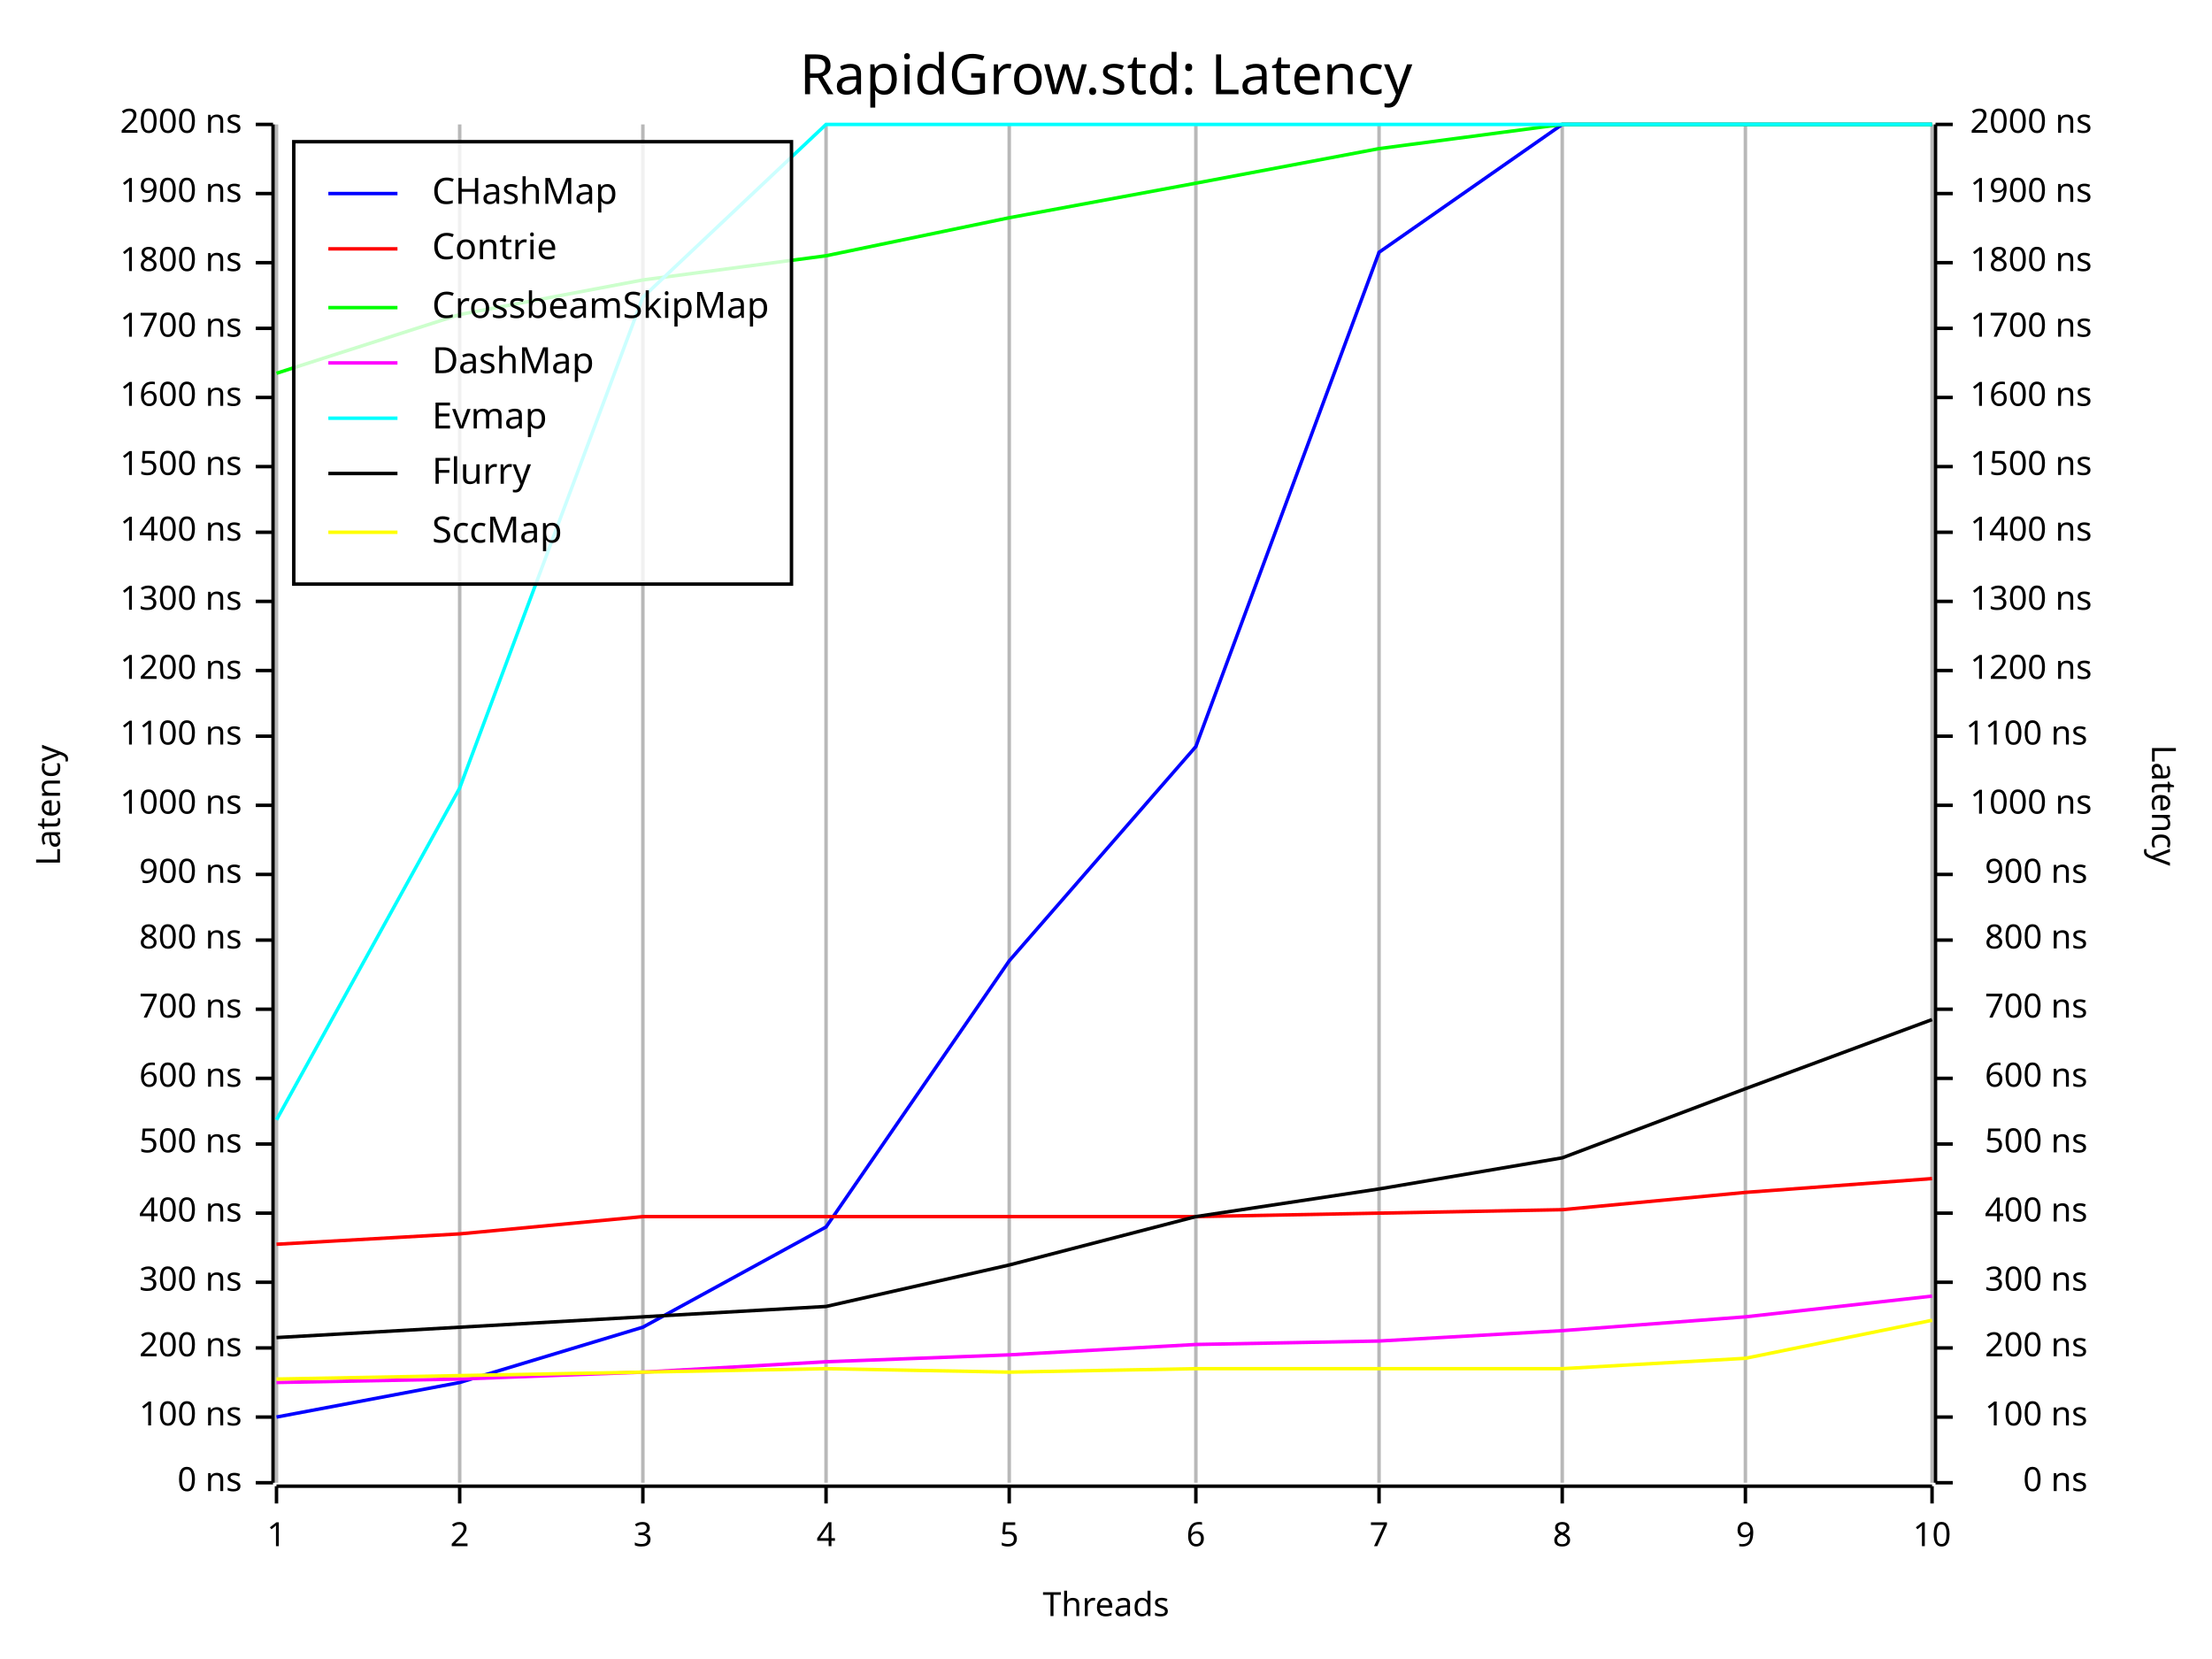
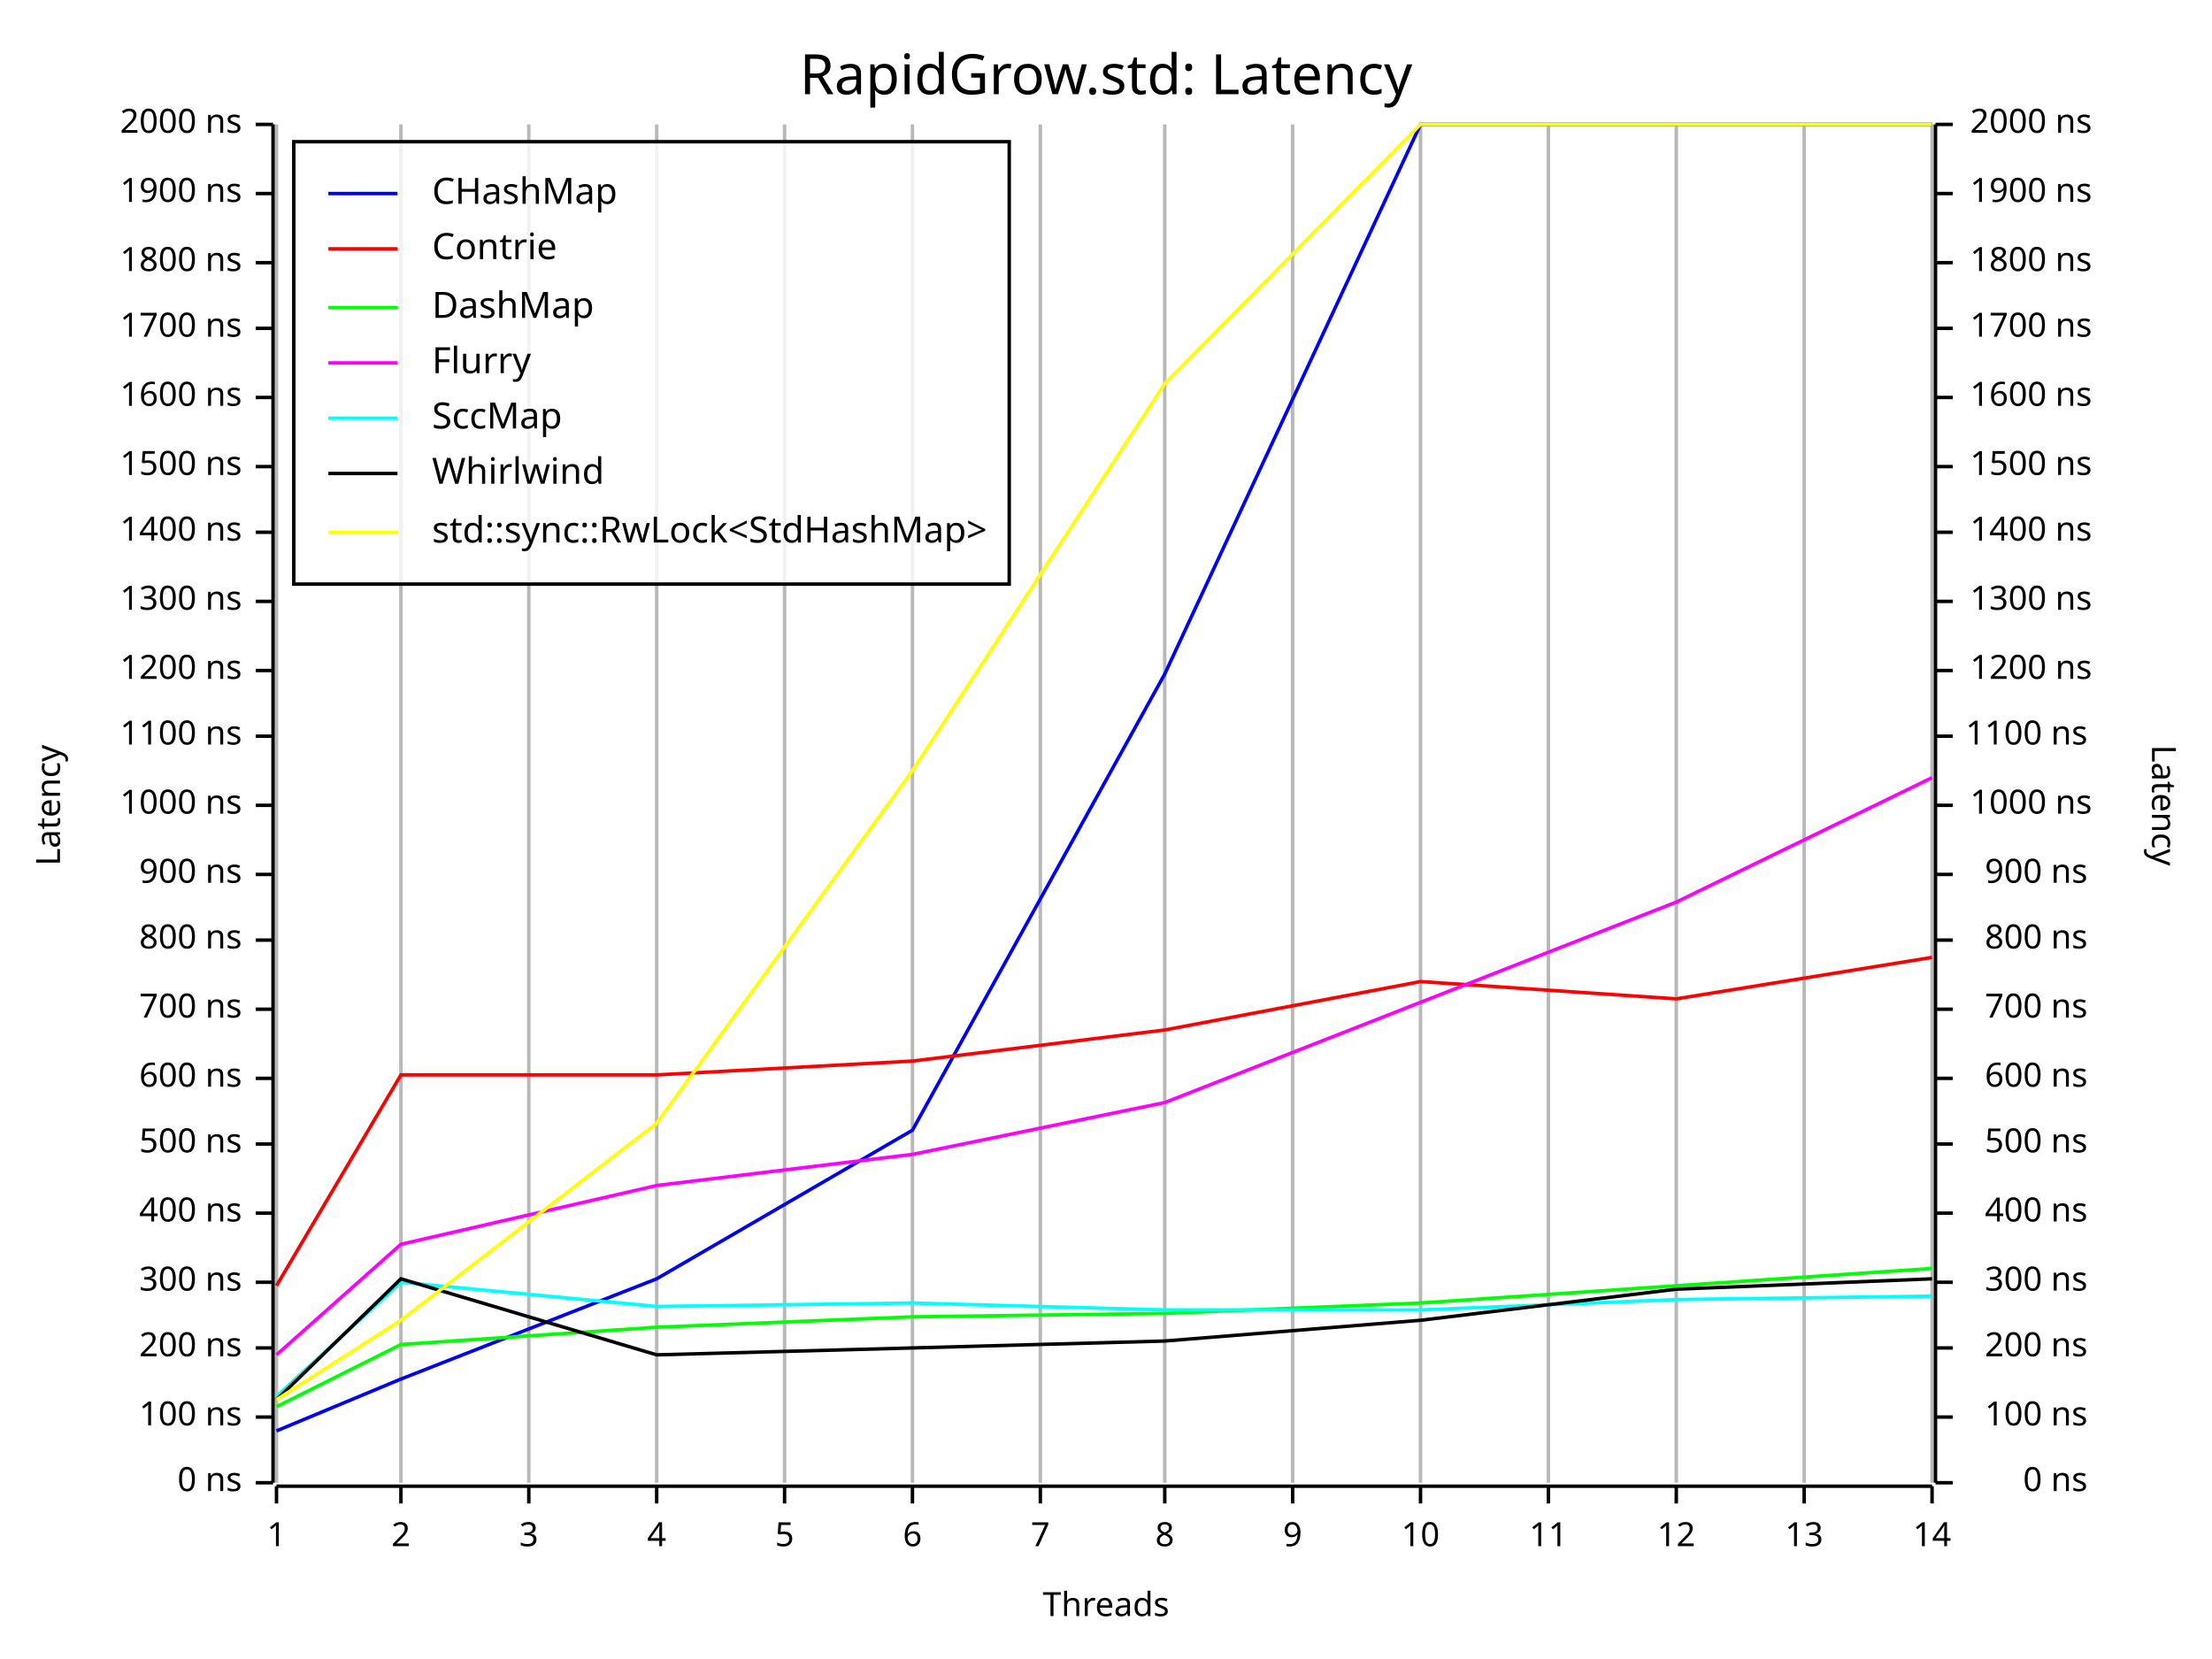
<svg xmlns="http://www.w3.org/2000/svg" width="640" height="480" viewBox="0 0 640 480">
  <rect x="0" y="0" width="640" height="480" opacity="1" fill="#FFFFFF" stroke="none" />
  <text x="320" y="15" dy="0.76em" text-anchor="middle" font-family="Fira Code" font-size="16.129" opacity="1" fill="#000000">
RapidGrow.std: Latency
</text>
  <line opacity="0.1" stroke="#000000" stroke-width="1" x1="80" y1="429" x2="80" y2="36" />
-   <line opacity="0.1" stroke="#000000" stroke-width="1" x1="133" y1="429" x2="133" y2="36" />
-   <line opacity="0.1" stroke="#000000" stroke-width="1" x1="186" y1="429" x2="186" y2="36" />
-   <line opacity="0.1" stroke="#000000" stroke-width="1" x1="239" y1="429" x2="239" y2="36" />
-   <line opacity="0.1" stroke="#000000" stroke-width="1" x1="292" y1="429" x2="292" y2="36" />
-   <line opacity="0.1" stroke="#000000" stroke-width="1" x1="346" y1="429" x2="346" y2="36" />
-   <line opacity="0.1" stroke="#000000" stroke-width="1" x1="399" y1="429" x2="399" y2="36" />
-   <line opacity="0.1" stroke="#000000" stroke-width="1" x1="452" y1="429" x2="452" y2="36" />
-   <line opacity="0.1" stroke="#000000" stroke-width="1" x1="505" y1="429" x2="505" y2="36" />
+   <line opacity="0.1" stroke="#000000" stroke-width="1" x1="116" y1="429" x2="116" y2="36" />
+   <line opacity="0.1" stroke="#000000" stroke-width="1" x1="153" y1="429" x2="153" y2="36" />
+   <line opacity="0.1" stroke="#000000" stroke-width="1" x1="190" y1="429" x2="190" y2="36" />
+   <line opacity="0.1" stroke="#000000" stroke-width="1" x1="227" y1="429" x2="227" y2="36" />
+   <line opacity="0.1" stroke="#000000" stroke-width="1" x1="264" y1="429" x2="264" y2="36" />
+   <line opacity="0.1" stroke="#000000" stroke-width="1" x1="301" y1="429" x2="301" y2="36" />
+   <line opacity="0.1" stroke="#000000" stroke-width="1" x1="337" y1="429" x2="337" y2="36" />
+   <line opacity="0.1" stroke="#000000" stroke-width="1" x1="374" y1="429" x2="374" y2="36" />
+   <line opacity="0.1" stroke="#000000" stroke-width="1" x1="411" y1="429" x2="411" y2="36" />
+   <line opacity="0.1" stroke="#000000" stroke-width="1" x1="448" y1="429" x2="448" y2="36" />
+   <line opacity="0.1" stroke="#000000" stroke-width="1" x1="485" y1="429" x2="485" y2="36" />
+   <line opacity="0.1" stroke="#000000" stroke-width="1" x1="522" y1="429" x2="522" y2="36" />
  <line opacity="0.1" stroke="#000000" stroke-width="1" x1="559" y1="429" x2="559" y2="36" />
  <text x="10" y="233" dy="0.76em" text-anchor="middle" font-family="sans-serif" font-size="9.677" opacity="1" fill="#000000" transform="rotate(270, 10, 233)">
Latency
</text>
  <text x="320" y="470" dy="-0.5ex" text-anchor="middle" font-family="sans-serif" font-size="9.677" opacity="1" fill="#000000">
Threads
</text>
  <text x="630" y="233" dy="0.76em" text-anchor="middle" font-family="sans-serif" font-size="9.677" opacity="1" fill="#000000" transform="rotate(90, 630, 233)">
Latency
</text>
  <line opacity="0.2" stroke="#000000" stroke-width="1" x1="80" y1="429" x2="80" y2="36" />
-   <line opacity="0.2" stroke="#000000" stroke-width="1" x1="133" y1="429" x2="133" y2="36" />
-   <line opacity="0.2" stroke="#000000" stroke-width="1" x1="186" y1="429" x2="186" y2="36" />
-   <line opacity="0.2" stroke="#000000" stroke-width="1" x1="239" y1="429" x2="239" y2="36" />
-   <line opacity="0.2" stroke="#000000" stroke-width="1" x1="292" y1="429" x2="292" y2="36" />
-   <line opacity="0.2" stroke="#000000" stroke-width="1" x1="346" y1="429" x2="346" y2="36" />
-   <line opacity="0.2" stroke="#000000" stroke-width="1" x1="399" y1="429" x2="399" y2="36" />
-   <line opacity="0.2" stroke="#000000" stroke-width="1" x1="452" y1="429" x2="452" y2="36" />
-   <line opacity="0.2" stroke="#000000" stroke-width="1" x1="505" y1="429" x2="505" y2="36" />
+   <line opacity="0.2" stroke="#000000" stroke-width="1" x1="116" y1="429" x2="116" y2="36" />
+   <line opacity="0.2" stroke="#000000" stroke-width="1" x1="153" y1="429" x2="153" y2="36" />
+   <line opacity="0.2" stroke="#000000" stroke-width="1" x1="190" y1="429" x2="190" y2="36" />
+   <line opacity="0.2" stroke="#000000" stroke-width="1" x1="227" y1="429" x2="227" y2="36" />
+   <line opacity="0.2" stroke="#000000" stroke-width="1" x1="264" y1="429" x2="264" y2="36" />
+   <line opacity="0.2" stroke="#000000" stroke-width="1" x1="301" y1="429" x2="301" y2="36" />
+   <line opacity="0.2" stroke="#000000" stroke-width="1" x1="337" y1="429" x2="337" y2="36" />
+   <line opacity="0.2" stroke="#000000" stroke-width="1" x1="374" y1="429" x2="374" y2="36" />
+   <line opacity="0.2" stroke="#000000" stroke-width="1" x1="411" y1="429" x2="411" y2="36" />
+   <line opacity="0.2" stroke="#000000" stroke-width="1" x1="448" y1="429" x2="448" y2="36" />
+   <line opacity="0.2" stroke="#000000" stroke-width="1" x1="485" y1="429" x2="485" y2="36" />
+   <line opacity="0.2" stroke="#000000" stroke-width="1" x1="522" y1="429" x2="522" y2="36" />
  <line opacity="0.2" stroke="#000000" stroke-width="1" x1="559" y1="429" x2="559" y2="36" />
  <polyline fill="none" opacity="1" stroke="#000000" stroke-width="1" points="79,36 79,429 " />
  <text x="70" y="429" dy="0.5ex" text-anchor="end" font-family="sans-serif" font-size="9.677" opacity="1" fill="#000000">
0 ns
</text>
  <polyline fill="none" opacity="1" stroke="#000000" stroke-width="1" points="74,429 79,429 " />
  <text x="70" y="410" dy="0.5ex" text-anchor="end" font-family="sans-serif" font-size="9.677" opacity="1" fill="#000000">
100 ns
</text>
  <polyline fill="none" opacity="1" stroke="#000000" stroke-width="1" points="74,410 79,410 " />
  <text x="70" y="390" dy="0.5ex" text-anchor="end" font-family="sans-serif" font-size="9.677" opacity="1" fill="#000000">
200 ns
</text>
  <polyline fill="none" opacity="1" stroke="#000000" stroke-width="1" points="74,390 79,390 " />
  <text x="70" y="371" dy="0.5ex" text-anchor="end" font-family="sans-serif" font-size="9.677" opacity="1" fill="#000000">
300 ns
</text>
  <polyline fill="none" opacity="1" stroke="#000000" stroke-width="1" points="74,371 79,371 " />
  <text x="70" y="351" dy="0.5ex" text-anchor="end" font-family="sans-serif" font-size="9.677" opacity="1" fill="#000000">
400 ns
</text>
  <polyline fill="none" opacity="1" stroke="#000000" stroke-width="1" points="74,351 79,351 " />
  <text x="70" y="331" dy="0.5ex" text-anchor="end" font-family="sans-serif" font-size="9.677" opacity="1" fill="#000000">
500 ns
</text>
  <polyline fill="none" opacity="1" stroke="#000000" stroke-width="1" points="74,331 79,331 " />
  <text x="70" y="312" dy="0.5ex" text-anchor="end" font-family="sans-serif" font-size="9.677" opacity="1" fill="#000000">
600 ns
</text>
  <polyline fill="none" opacity="1" stroke="#000000" stroke-width="1" points="74,312 79,312 " />
  <text x="70" y="292" dy="0.5ex" text-anchor="end" font-family="sans-serif" font-size="9.677" opacity="1" fill="#000000">
700 ns
</text>
  <polyline fill="none" opacity="1" stroke="#000000" stroke-width="1" points="74,292 79,292 " />
  <text x="70" y="272" dy="0.5ex" text-anchor="end" font-family="sans-serif" font-size="9.677" opacity="1" fill="#000000">
800 ns
</text>
  <polyline fill="none" opacity="1" stroke="#000000" stroke-width="1" points="74,272 79,272 " />
  <text x="70" y="253" dy="0.5ex" text-anchor="end" font-family="sans-serif" font-size="9.677" opacity="1" fill="#000000">
900 ns
</text>
  <polyline fill="none" opacity="1" stroke="#000000" stroke-width="1" points="74,253 79,253 " />
  <text x="70" y="233" dy="0.5ex" text-anchor="end" font-family="sans-serif" font-size="9.677" opacity="1" fill="#000000">
1000 ns
</text>
  <polyline fill="none" opacity="1" stroke="#000000" stroke-width="1" points="74,233 79,233 " />
  <text x="70" y="213" dy="0.5ex" text-anchor="end" font-family="sans-serif" font-size="9.677" opacity="1" fill="#000000">
1100 ns
</text>
  <polyline fill="none" opacity="1" stroke="#000000" stroke-width="1" points="74,213 79,213 " />
  <text x="70" y="194" dy="0.5ex" text-anchor="end" font-family="sans-serif" font-size="9.677" opacity="1" fill="#000000">
1200 ns
</text>
  <polyline fill="none" opacity="1" stroke="#000000" stroke-width="1" points="74,194 79,194 " />
  <text x="70" y="174" dy="0.5ex" text-anchor="end" font-family="sans-serif" font-size="9.677" opacity="1" fill="#000000">
1300 ns
</text>
  <polyline fill="none" opacity="1" stroke="#000000" stroke-width="1" points="74,174 79,174 " />
  <text x="70" y="154" dy="0.5ex" text-anchor="end" font-family="sans-serif" font-size="9.677" opacity="1" fill="#000000">
1400 ns
</text>
  <polyline fill="none" opacity="1" stroke="#000000" stroke-width="1" points="74,154 79,154 " />
  <text x="70" y="135" dy="0.5ex" text-anchor="end" font-family="sans-serif" font-size="9.677" opacity="1" fill="#000000">
1500 ns
</text>
  <polyline fill="none" opacity="1" stroke="#000000" stroke-width="1" points="74,135 79,135 " />
  <text x="70" y="115" dy="0.5ex" text-anchor="end" font-family="sans-serif" font-size="9.677" opacity="1" fill="#000000">
1600 ns
</text>
  <polyline fill="none" opacity="1" stroke="#000000" stroke-width="1" points="74,115 79,115 " />
  <text x="70" y="95" dy="0.5ex" text-anchor="end" font-family="sans-serif" font-size="9.677" opacity="1" fill="#000000">
1700 ns
</text>
  <polyline fill="none" opacity="1" stroke="#000000" stroke-width="1" points="74,95 79,95 " />
  <text x="70" y="76" dy="0.5ex" text-anchor="end" font-family="sans-serif" font-size="9.677" opacity="1" fill="#000000">
1800 ns
</text>
  <polyline fill="none" opacity="1" stroke="#000000" stroke-width="1" points="74,76 79,76 " />
  <text x="70" y="56" dy="0.5ex" text-anchor="end" font-family="sans-serif" font-size="9.677" opacity="1" fill="#000000">
1900 ns
</text>
  <polyline fill="none" opacity="1" stroke="#000000" stroke-width="1" points="74,56 79,56 " />
  <text x="70" y="36" dy="0.5ex" text-anchor="end" font-family="sans-serif" font-size="9.677" opacity="1" fill="#000000">
2000 ns
</text>
  <polyline fill="none" opacity="1" stroke="#000000" stroke-width="1" points="74,36 79,36 " />
  <polyline fill="none" opacity="1" stroke="#000000" stroke-width="1" points="80,430 559,430 " />
  <text x="80" y="440" dy="0.76em" text-anchor="middle" font-family="sans-serif" font-size="9.677" opacity="1" fill="#000000">
1
</text>
  <polyline fill="none" opacity="1" stroke="#000000" stroke-width="1" points="80,430 80,435 " />
-   <text x="133" y="440" dy="0.76em" text-anchor="middle" font-family="sans-serif" font-size="9.677" opacity="1" fill="#000000">
+   <text x="116" y="440" dy="0.76em" text-anchor="middle" font-family="sans-serif" font-size="9.677" opacity="1" fill="#000000">
2
</text>
-   <polyline fill="none" opacity="1" stroke="#000000" stroke-width="1" points="133,430 133,435 " />
-   <text x="186" y="440" dy="0.76em" text-anchor="middle" font-family="sans-serif" font-size="9.677" opacity="1" fill="#000000">
+   <polyline fill="none" opacity="1" stroke="#000000" stroke-width="1" points="116,430 116,435 " />
+   <text x="153" y="440" dy="0.76em" text-anchor="middle" font-family="sans-serif" font-size="9.677" opacity="1" fill="#000000">
3
</text>
-   <polyline fill="none" opacity="1" stroke="#000000" stroke-width="1" points="186,430 186,435 " />
-   <text x="239" y="440" dy="0.76em" text-anchor="middle" font-family="sans-serif" font-size="9.677" opacity="1" fill="#000000">
+   <polyline fill="none" opacity="1" stroke="#000000" stroke-width="1" points="153,430 153,435 " />
+   <text x="190" y="440" dy="0.76em" text-anchor="middle" font-family="sans-serif" font-size="9.677" opacity="1" fill="#000000">
4
</text>
-   <polyline fill="none" opacity="1" stroke="#000000" stroke-width="1" points="239,430 239,435 " />
-   <text x="292" y="440" dy="0.76em" text-anchor="middle" font-family="sans-serif" font-size="9.677" opacity="1" fill="#000000">
+   <polyline fill="none" opacity="1" stroke="#000000" stroke-width="1" points="190,430 190,435 " />
+   <text x="227" y="440" dy="0.76em" text-anchor="middle" font-family="sans-serif" font-size="9.677" opacity="1" fill="#000000">
5
</text>
-   <polyline fill="none" opacity="1" stroke="#000000" stroke-width="1" points="292,430 292,435 " />
-   <text x="346" y="440" dy="0.76em" text-anchor="middle" font-family="sans-serif" font-size="9.677" opacity="1" fill="#000000">
+   <polyline fill="none" opacity="1" stroke="#000000" stroke-width="1" points="227,430 227,435 " />
+   <text x="264" y="440" dy="0.76em" text-anchor="middle" font-family="sans-serif" font-size="9.677" opacity="1" fill="#000000">
6
</text>
-   <polyline fill="none" opacity="1" stroke="#000000" stroke-width="1" points="346,430 346,435 " />
-   <text x="399" y="440" dy="0.76em" text-anchor="middle" font-family="sans-serif" font-size="9.677" opacity="1" fill="#000000">
+   <polyline fill="none" opacity="1" stroke="#000000" stroke-width="1" points="264,430 264,435 " />
+   <text x="301" y="440" dy="0.76em" text-anchor="middle" font-family="sans-serif" font-size="9.677" opacity="1" fill="#000000">
7
</text>
-   <polyline fill="none" opacity="1" stroke="#000000" stroke-width="1" points="399,430 399,435 " />
-   <text x="452" y="440" dy="0.76em" text-anchor="middle" font-family="sans-serif" font-size="9.677" opacity="1" fill="#000000">
+   <polyline fill="none" opacity="1" stroke="#000000" stroke-width="1" points="301,430 301,435 " />
+   <text x="337" y="440" dy="0.76em" text-anchor="middle" font-family="sans-serif" font-size="9.677" opacity="1" fill="#000000">
8
</text>
-   <polyline fill="none" opacity="1" stroke="#000000" stroke-width="1" points="452,430 452,435 " />
-   <text x="505" y="440" dy="0.76em" text-anchor="middle" font-family="sans-serif" font-size="9.677" opacity="1" fill="#000000">
+   <polyline fill="none" opacity="1" stroke="#000000" stroke-width="1" points="337,430 337,435 " />
+   <text x="374" y="440" dy="0.76em" text-anchor="middle" font-family="sans-serif" font-size="9.677" opacity="1" fill="#000000">
9
</text>
-   <polyline fill="none" opacity="1" stroke="#000000" stroke-width="1" points="505,430 505,435 " />
+   <polyline fill="none" opacity="1" stroke="#000000" stroke-width="1" points="374,430 374,435 " />
+   <text x="411" y="440" dy="0.76em" text-anchor="middle" font-family="sans-serif" font-size="9.677" opacity="1" fill="#000000">
+ 10
+ </text>
+   <polyline fill="none" opacity="1" stroke="#000000" stroke-width="1" points="411,430 411,435 " />
+   <text x="448" y="440" dy="0.76em" text-anchor="middle" font-family="sans-serif" font-size="9.677" opacity="1" fill="#000000">
+ 11
+ </text>
+   <polyline fill="none" opacity="1" stroke="#000000" stroke-width="1" points="448,430 448,435 " />
+   <text x="485" y="440" dy="0.76em" text-anchor="middle" font-family="sans-serif" font-size="9.677" opacity="1" fill="#000000">
+ 12
+ </text>
+   <polyline fill="none" opacity="1" stroke="#000000" stroke-width="1" points="485,430 485,435 " />
+   <text x="522" y="440" dy="0.76em" text-anchor="middle" font-family="sans-serif" font-size="9.677" opacity="1" fill="#000000">
+ 13
+ </text>
+   <polyline fill="none" opacity="1" stroke="#000000" stroke-width="1" points="522,430 522,435 " />
  <text x="559" y="440" dy="0.76em" text-anchor="middle" font-family="sans-serif" font-size="9.677" opacity="1" fill="#000000">
- 10
+ 14
</text>
  <polyline fill="none" opacity="1" stroke="#000000" stroke-width="1" points="559,430 559,435 " />
  <polyline fill="none" opacity="1" stroke="#000000" stroke-width="1" points="560,36 560,429 " />
  <text x="604" y="429" dy="0.5ex" text-anchor="end" font-family="sans-serif" font-size="9.677" opacity="1" fill="#000000">
0 ns
</text>
  <polyline fill="none" opacity="1" stroke="#000000" stroke-width="1" points="560,429 565,429 " />
  <text x="604" y="410" dy="0.5ex" text-anchor="end" font-family="sans-serif" font-size="9.677" opacity="1" fill="#000000">
100 ns
</text>
  <polyline fill="none" opacity="1" stroke="#000000" stroke-width="1" points="560,410 565,410 " />
  <text x="604" y="390" dy="0.5ex" text-anchor="end" font-family="sans-serif" font-size="9.677" opacity="1" fill="#000000">
200 ns
</text>
  <polyline fill="none" opacity="1" stroke="#000000" stroke-width="1" points="560,390 565,390 " />
  <text x="604" y="371" dy="0.5ex" text-anchor="end" font-family="sans-serif" font-size="9.677" opacity="1" fill="#000000">
300 ns
</text>
  <polyline fill="none" opacity="1" stroke="#000000" stroke-width="1" points="560,371 565,371 " />
  <text x="604" y="351" dy="0.5ex" text-anchor="end" font-family="sans-serif" font-size="9.677" opacity="1" fill="#000000">
400 ns
</text>
  <polyline fill="none" opacity="1" stroke="#000000" stroke-width="1" points="560,351 565,351 " />
  <text x="604" y="331" dy="0.5ex" text-anchor="end" font-family="sans-serif" font-size="9.677" opacity="1" fill="#000000">
500 ns
</text>
  <polyline fill="none" opacity="1" stroke="#000000" stroke-width="1" points="560,331 565,331 " />
  <text x="604" y="312" dy="0.5ex" text-anchor="end" font-family="sans-serif" font-size="9.677" opacity="1" fill="#000000">
600 ns
</text>
  <polyline fill="none" opacity="1" stroke="#000000" stroke-width="1" points="560,312 565,312 " />
  <text x="604" y="292" dy="0.5ex" text-anchor="end" font-family="sans-serif" font-size="9.677" opacity="1" fill="#000000">
700 ns
</text>
  <polyline fill="none" opacity="1" stroke="#000000" stroke-width="1" points="560,292 565,292 " />
  <text x="604" y="272" dy="0.5ex" text-anchor="end" font-family="sans-serif" font-size="9.677" opacity="1" fill="#000000">
800 ns
</text>
  <polyline fill="none" opacity="1" stroke="#000000" stroke-width="1" points="560,272 565,272 " />
  <text x="604" y="253" dy="0.5ex" text-anchor="end" font-family="sans-serif" font-size="9.677" opacity="1" fill="#000000">
900 ns
</text>
  <polyline fill="none" opacity="1" stroke="#000000" stroke-width="1" points="560,253 565,253 " />
  <text x="570" y="233" dy="0.5ex" text-anchor="start" font-family="sans-serif" font-size="9.677" opacity="1" fill="#000000">
1000 ns
</text>
  <polyline fill="none" opacity="1" stroke="#000000" stroke-width="1" points="560,233 565,233 " />
  <text x="604" y="213" dy="0.5ex" text-anchor="end" font-family="sans-serif" font-size="9.677" opacity="1" fill="#000000">
1100 ns
</text>
  <polyline fill="none" opacity="1" stroke="#000000" stroke-width="1" points="560,213 565,213 " />
  <text x="570" y="194" dy="0.5ex" text-anchor="start" font-family="sans-serif" font-size="9.677" opacity="1" fill="#000000">
1200 ns
</text>
  <polyline fill="none" opacity="1" stroke="#000000" stroke-width="1" points="560,194 565,194 " />
  <text x="570" y="174" dy="0.5ex" text-anchor="start" font-family="sans-serif" font-size="9.677" opacity="1" fill="#000000">
1300 ns
</text>
  <polyline fill="none" opacity="1" stroke="#000000" stroke-width="1" points="560,174 565,174 " />
  <text x="570" y="154" dy="0.5ex" text-anchor="start" font-family="sans-serif" font-size="9.677" opacity="1" fill="#000000">
1400 ns
</text>
  <polyline fill="none" opacity="1" stroke="#000000" stroke-width="1" points="560,154 565,154 " />
  <text x="570" y="135" dy="0.5ex" text-anchor="start" font-family="sans-serif" font-size="9.677" opacity="1" fill="#000000">
1500 ns
</text>
  <polyline fill="none" opacity="1" stroke="#000000" stroke-width="1" points="560,135 565,135 " />
  <text x="570" y="115" dy="0.5ex" text-anchor="start" font-family="sans-serif" font-size="9.677" opacity="1" fill="#000000">
1600 ns
</text>
  <polyline fill="none" opacity="1" stroke="#000000" stroke-width="1" points="560,115 565,115 " />
  <text x="570" y="95" dy="0.5ex" text-anchor="start" font-family="sans-serif" font-size="9.677" opacity="1" fill="#000000">
1700 ns
</text>
  <polyline fill="none" opacity="1" stroke="#000000" stroke-width="1" points="560,95 565,95 " />
  <text x="570" y="76" dy="0.5ex" text-anchor="start" font-family="sans-serif" font-size="9.677" opacity="1" fill="#000000">
1800 ns
</text>
  <polyline fill="none" opacity="1" stroke="#000000" stroke-width="1" points="560,76 565,76 " />
  <text x="570" y="56" dy="0.5ex" text-anchor="start" font-family="sans-serif" font-size="9.677" opacity="1" fill="#000000">
1900 ns
</text>
  <polyline fill="none" opacity="1" stroke="#000000" stroke-width="1" points="560,56 565,56 " />
  <text x="570" y="36" dy="0.5ex" text-anchor="start" font-family="sans-serif" font-size="9.677" opacity="1" fill="#000000">
2000 ns
</text>
  <polyline fill="none" opacity="1" stroke="#000000" stroke-width="1" points="560,36 565,36 " />
-   <polyline fill="none" opacity="1" stroke="#0000FF" stroke-width="1" points="80,410 133,400 186,384 239,355 292,278 346,216 399,73 452,36 505,36 559,36 " />
-   <polyline fill="none" opacity="1" stroke="#FF0000" stroke-width="1" points="80,360 133,357 186,352 239,352 292,352 346,352 399,351 452,350 505,345 559,341 " />
-   <polyline fill="none" opacity="1" stroke="#00FF00" stroke-width="1" points="80,108 133,91 186,81 239,74 292,63 346,53 399,43 452,36 505,36 559,36 " />
-   <polyline fill="none" opacity="1" stroke="#FF00FF" stroke-width="1" points="80,400 133,399 186,397 239,394 292,392 346,389 399,388 452,385 505,381 559,375 " />
-   <polyline fill="none" opacity="1" stroke="#00FFFF" stroke-width="1" points="80,324 133,228 186,86 239,36 292,36 346,36 399,36 452,36 505,36 559,36 " />
-   <polyline fill="none" opacity="1" stroke="#000000" stroke-width="1" points="80,387 133,384 186,381 239,378 292,366 346,352 399,344 452,335 505,315 559,295 " />
-   <polyline fill="none" opacity="1" stroke="#FFFF00" stroke-width="1" points="80,399 133,398 186,397 239,396 292,397 346,396 399,396 452,396 505,393 559,382 " />
-   <rect x="85" y="41" width="144" height="128" opacity="0.8" fill="#FFFFFF" stroke="none" />
-   <rect x="85" y="41" width="144" height="128" opacity="1" fill="none" stroke="#000000" />
+   <polyline fill="none" opacity="1" stroke="#0000FF" stroke-width="1" points="80,414 116,399 190,370 264,327 337,195 411,36 485,36 559,36 " />
+   <polyline fill="none" opacity="1" stroke="#FF0000" stroke-width="1" points="80,372 116,311 190,311 264,307 337,298 411,284 485,289 559,277 " />
+   <polyline fill="none" opacity="1" stroke="#00FF00" stroke-width="1" points="80,407 116,389 190,384 264,381 337,380 411,377 485,372 559,367 " />
+   <polyline fill="none" opacity="1" stroke="#FF00FF" stroke-width="1" points="80,392 116,360 190,343 264,334 337,319 411,290 485,261 559,225 " />
+   <polyline fill="none" opacity="1" stroke="#00FFFF" stroke-width="1" points="80,404 116,371 190,378 264,377 337,379 411,379 485,376 559,375 " />
+   <polyline fill="none" opacity="1" stroke="#000000" stroke-width="1" points="80,405 116,370 190,392 264,390 337,388 411,382 485,373 559,370 " />
+   <polyline fill="none" opacity="1" stroke="#FFFF00" stroke-width="1" points="80,405 116,382 190,325 264,223 337,111 411,36 485,36 559,36 " />
+   <rect x="85" y="41" width="207" height="128" opacity="0.8" fill="#FFFFFF" stroke="none" />
+   <rect x="85" y="41" width="207" height="128" opacity="1" fill="none" stroke="#000000" />
  <text x="125" y="51" dy="0.76em" text-anchor="start" font-family="Fira Code" font-size="10.484" opacity="1" fill="#000000">
CHashMap
</text>
  <text x="125" y="67" dy="0.76em" text-anchor="start" font-family="Fira Code" font-size="10.484" opacity="1" fill="#000000">
Contrie
</text>
  <text x="125" y="84" dy="0.76em" text-anchor="start" font-family="Fira Code" font-size="10.484" opacity="1" fill="#000000">
- CrossbeamSkipMap
+ DashMap
</text>
  <text x="125" y="100" dy="0.76em" text-anchor="start" font-family="Fira Code" font-size="10.484" opacity="1" fill="#000000">
- DashMap
+ Flurry
</text>
  <text x="125" y="116" dy="0.76em" text-anchor="start" font-family="Fira Code" font-size="10.484" opacity="1" fill="#000000">
- Evmap
+ SccMap
</text>
  <text x="125" y="132" dy="0.76em" text-anchor="start" font-family="Fira Code" font-size="10.484" opacity="1" fill="#000000">
- Flurry
+ Whirlwind
</text>
  <text x="125" y="149" dy="0.76em" text-anchor="start" font-family="Fira Code" font-size="10.484" opacity="1" fill="#000000">
- SccMap
+ std::sync::RwLock&lt;StdHashMap&gt;
</text>
  <polyline fill="none" opacity="1" stroke="#0000FF" stroke-width="1" points="95,56 115,56 " />
  <polyline fill="none" opacity="1" stroke="#FF0000" stroke-width="1" points="95,72 115,72 " />
  <polyline fill="none" opacity="1" stroke="#00FF00" stroke-width="1" points="95,89 115,89 " />
  <polyline fill="none" opacity="1" stroke="#FF00FF" stroke-width="1" points="95,105 115,105 " />
  <polyline fill="none" opacity="1" stroke="#00FFFF" stroke-width="1" points="95,121 115,121 " />
  <polyline fill="none" opacity="1" stroke="#000000" stroke-width="1" points="95,137 115,137 " />
  <polyline fill="none" opacity="1" stroke="#FFFF00" stroke-width="1" points="95,154 115,154 " />
</svg>
